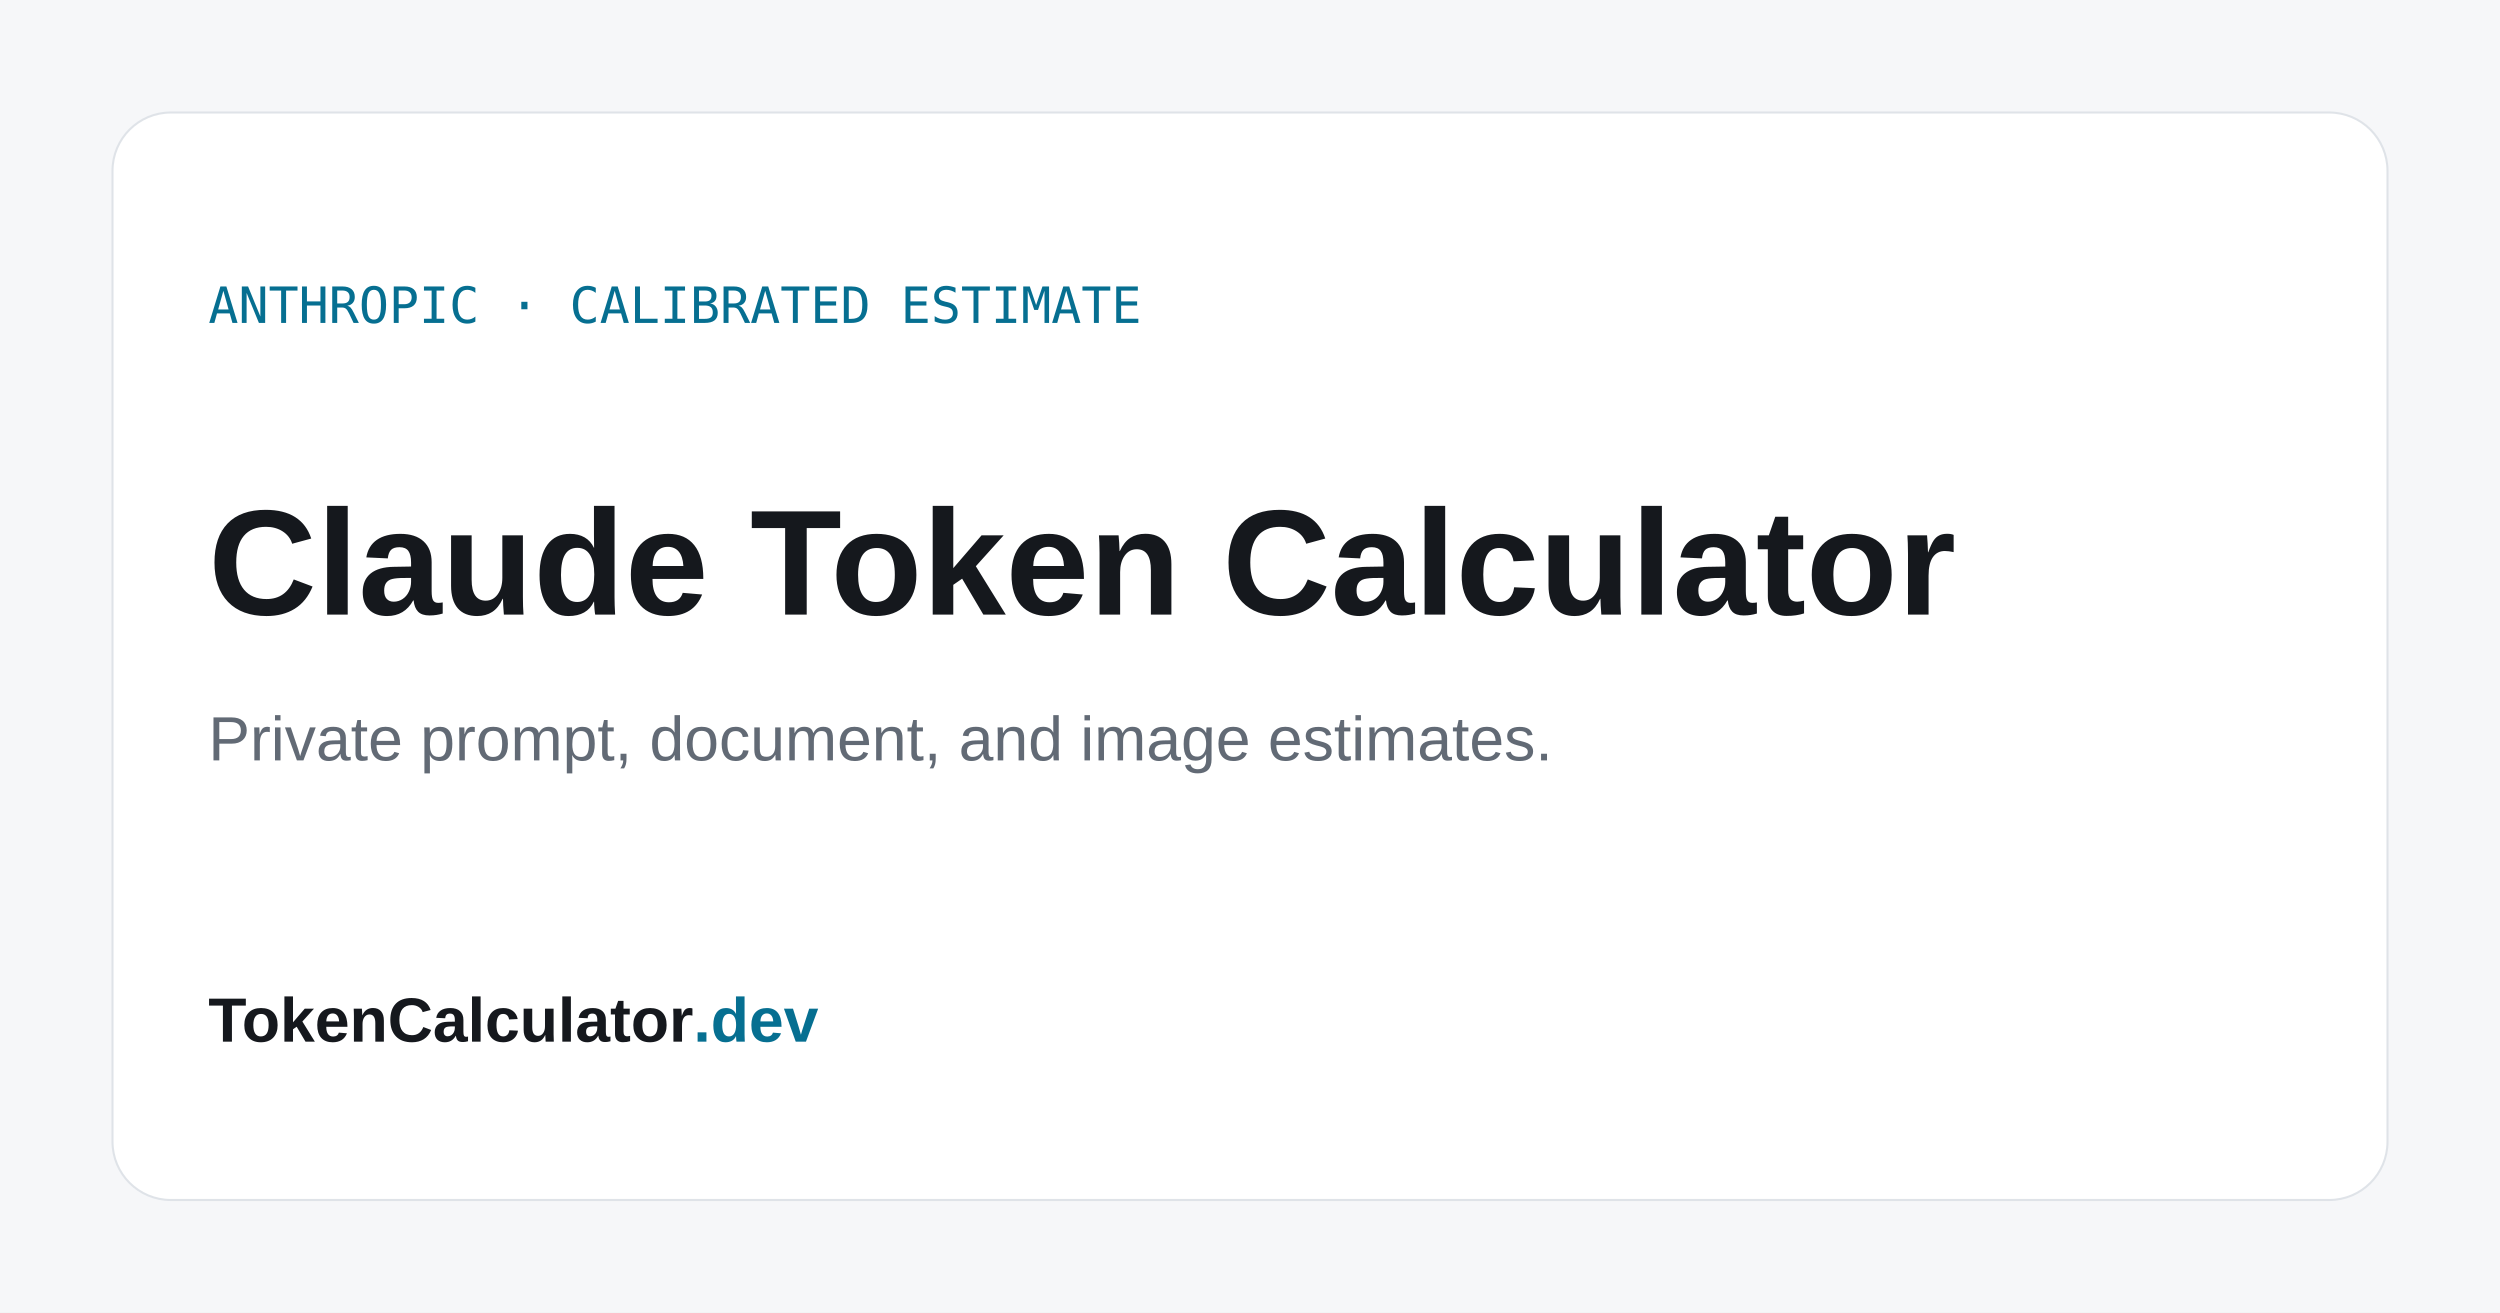
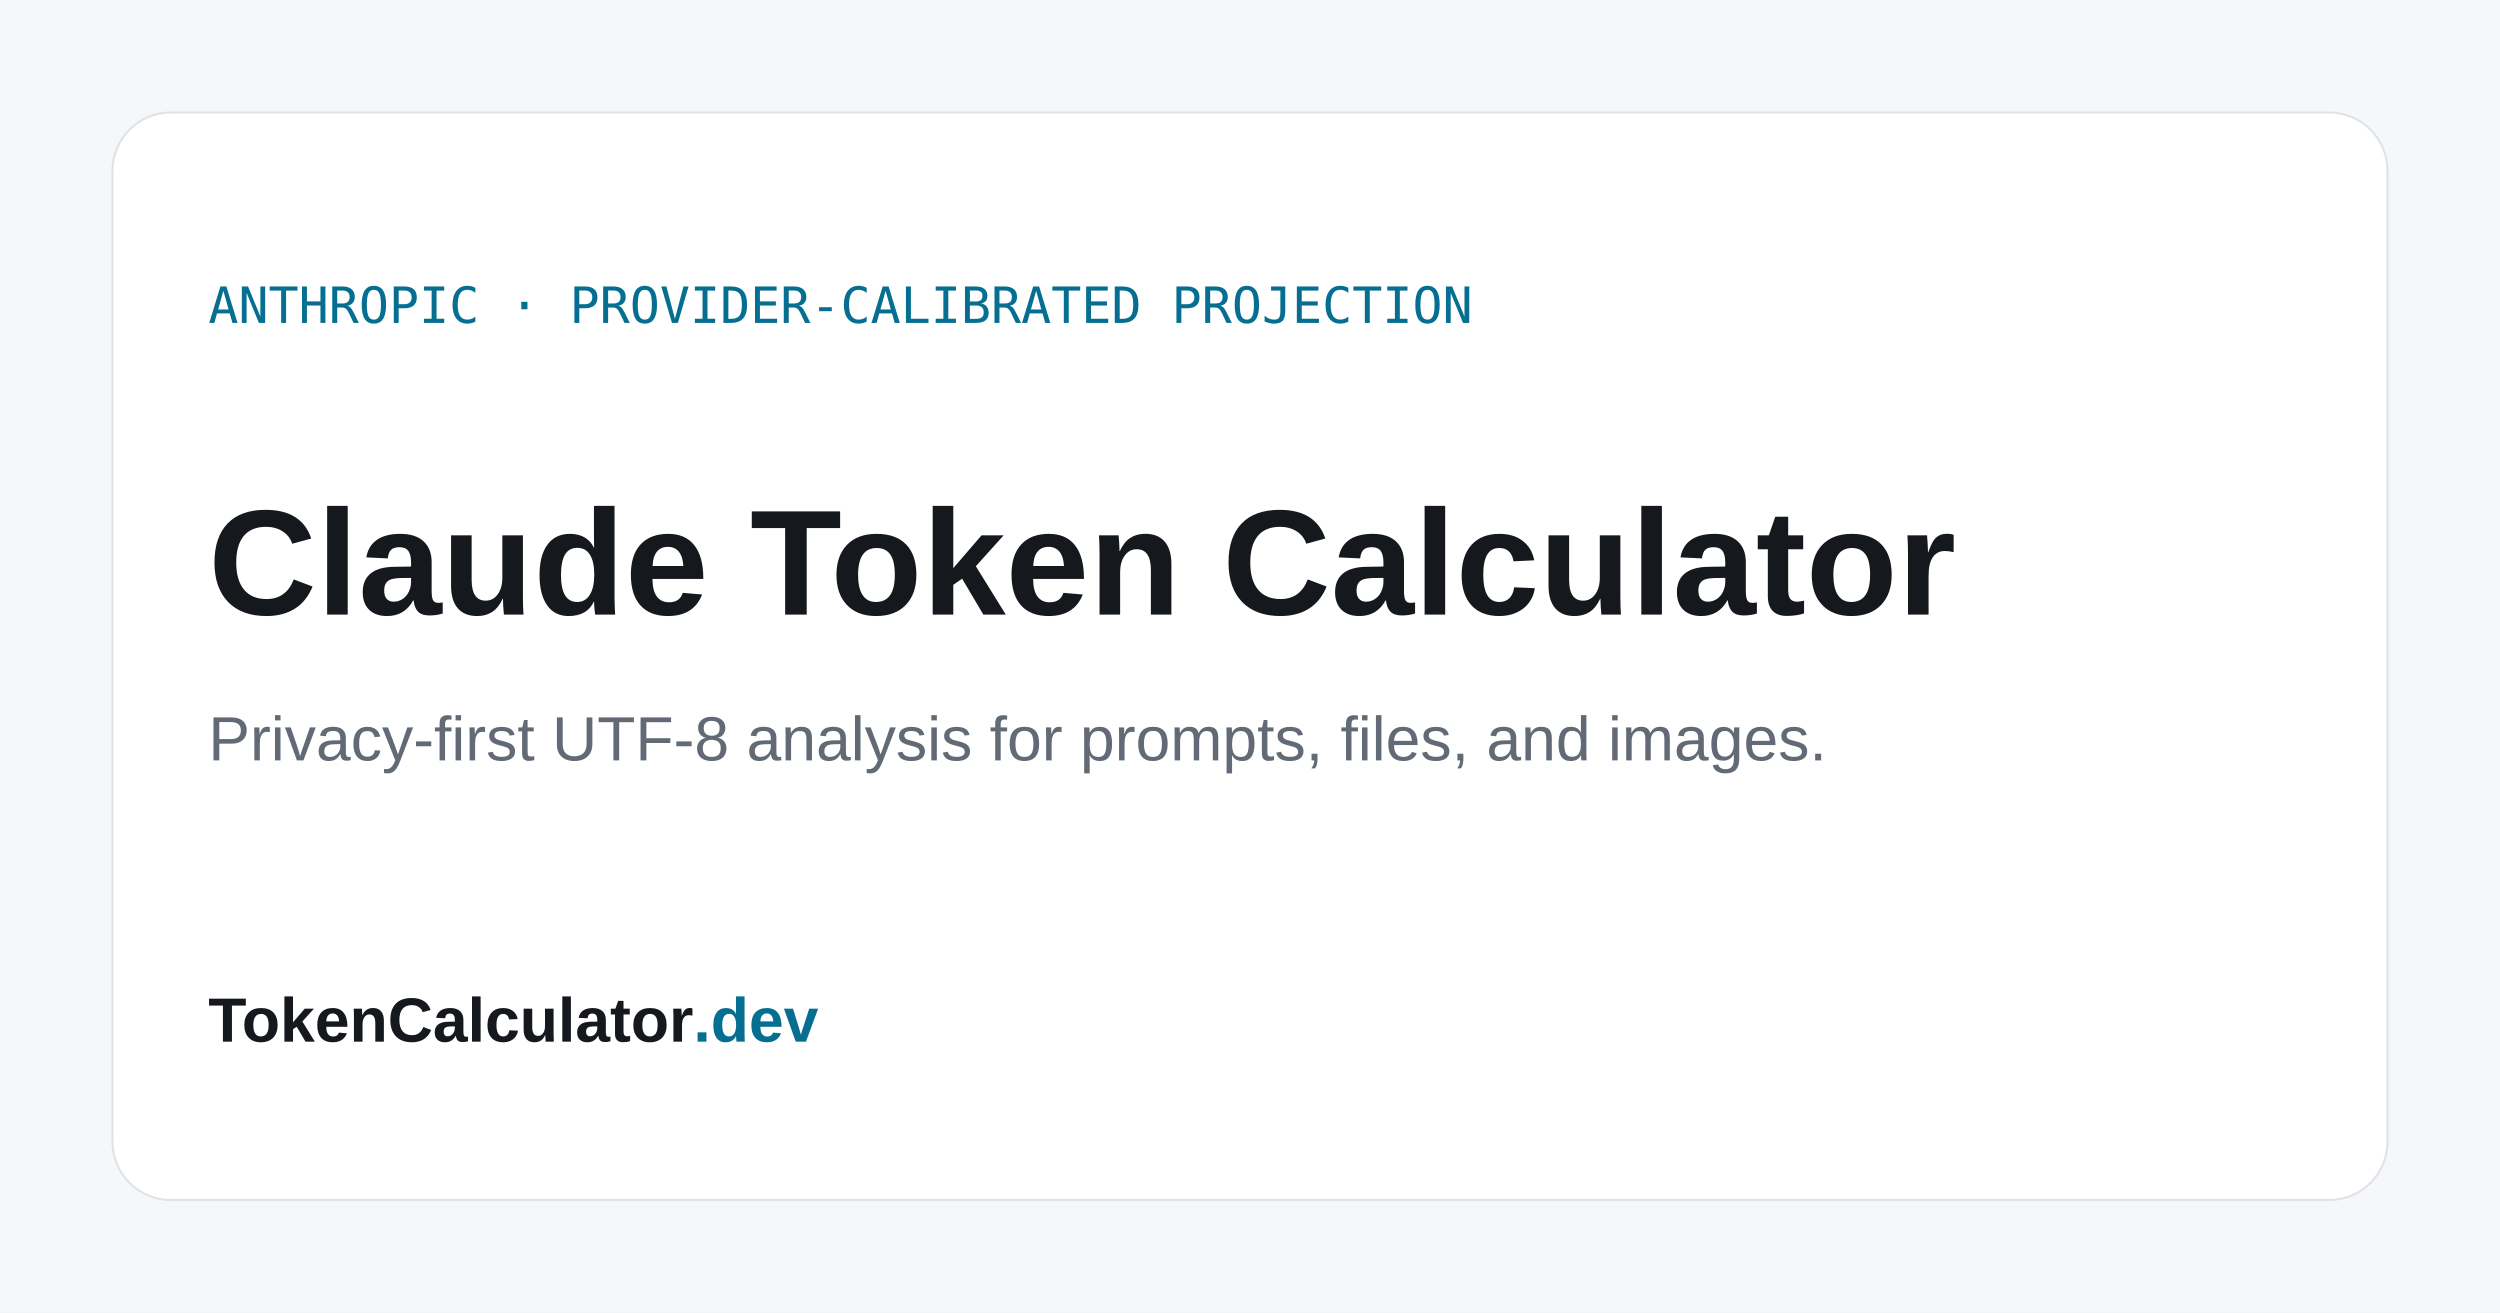
<svg xmlns="http://www.w3.org/2000/svg" width="1200" height="630" viewBox="0 0 1200 630">
  <rect width="1200" height="630" fill="#f6f7f9" />
  <rect x="54" y="54" width="1092" height="522" rx="28" fill="#fff" stroke="#dfe3e8" />
-   <text x="100" y="155" fill="#066f91" font-family="monospace" font-size="24">ANTHROPIC · CALIBRATED ESTIMATE</text>
+   <text x="100" y="155" fill="#066f91" font-family="monospace" font-size="24">ANTHROPIC · PROVIDER-CALIBRATED PROJECTION</text>
  <text x="100" y="295" fill="#15181d" font-family="Arial,sans-serif" font-size="72" font-weight="700">Claude Token Calculator</text>
-   <text x="100" y="365" fill="#626a75" font-family="Arial,sans-serif" font-size="30">Private prompt, document, and image estimates.</text>
+   <text x="100" y="365" fill="#626a75" font-family="Arial,sans-serif" font-size="30">Privacy-first UTF-8 analysis for prompts, files, and images.</text>
  <text x="100" y="500" fill="#15181d" font-family="Arial,sans-serif" font-size="30" font-weight="700">TokenCalculator<tspan fill="#066f91">.dev</tspan>
  </text>
</svg>
